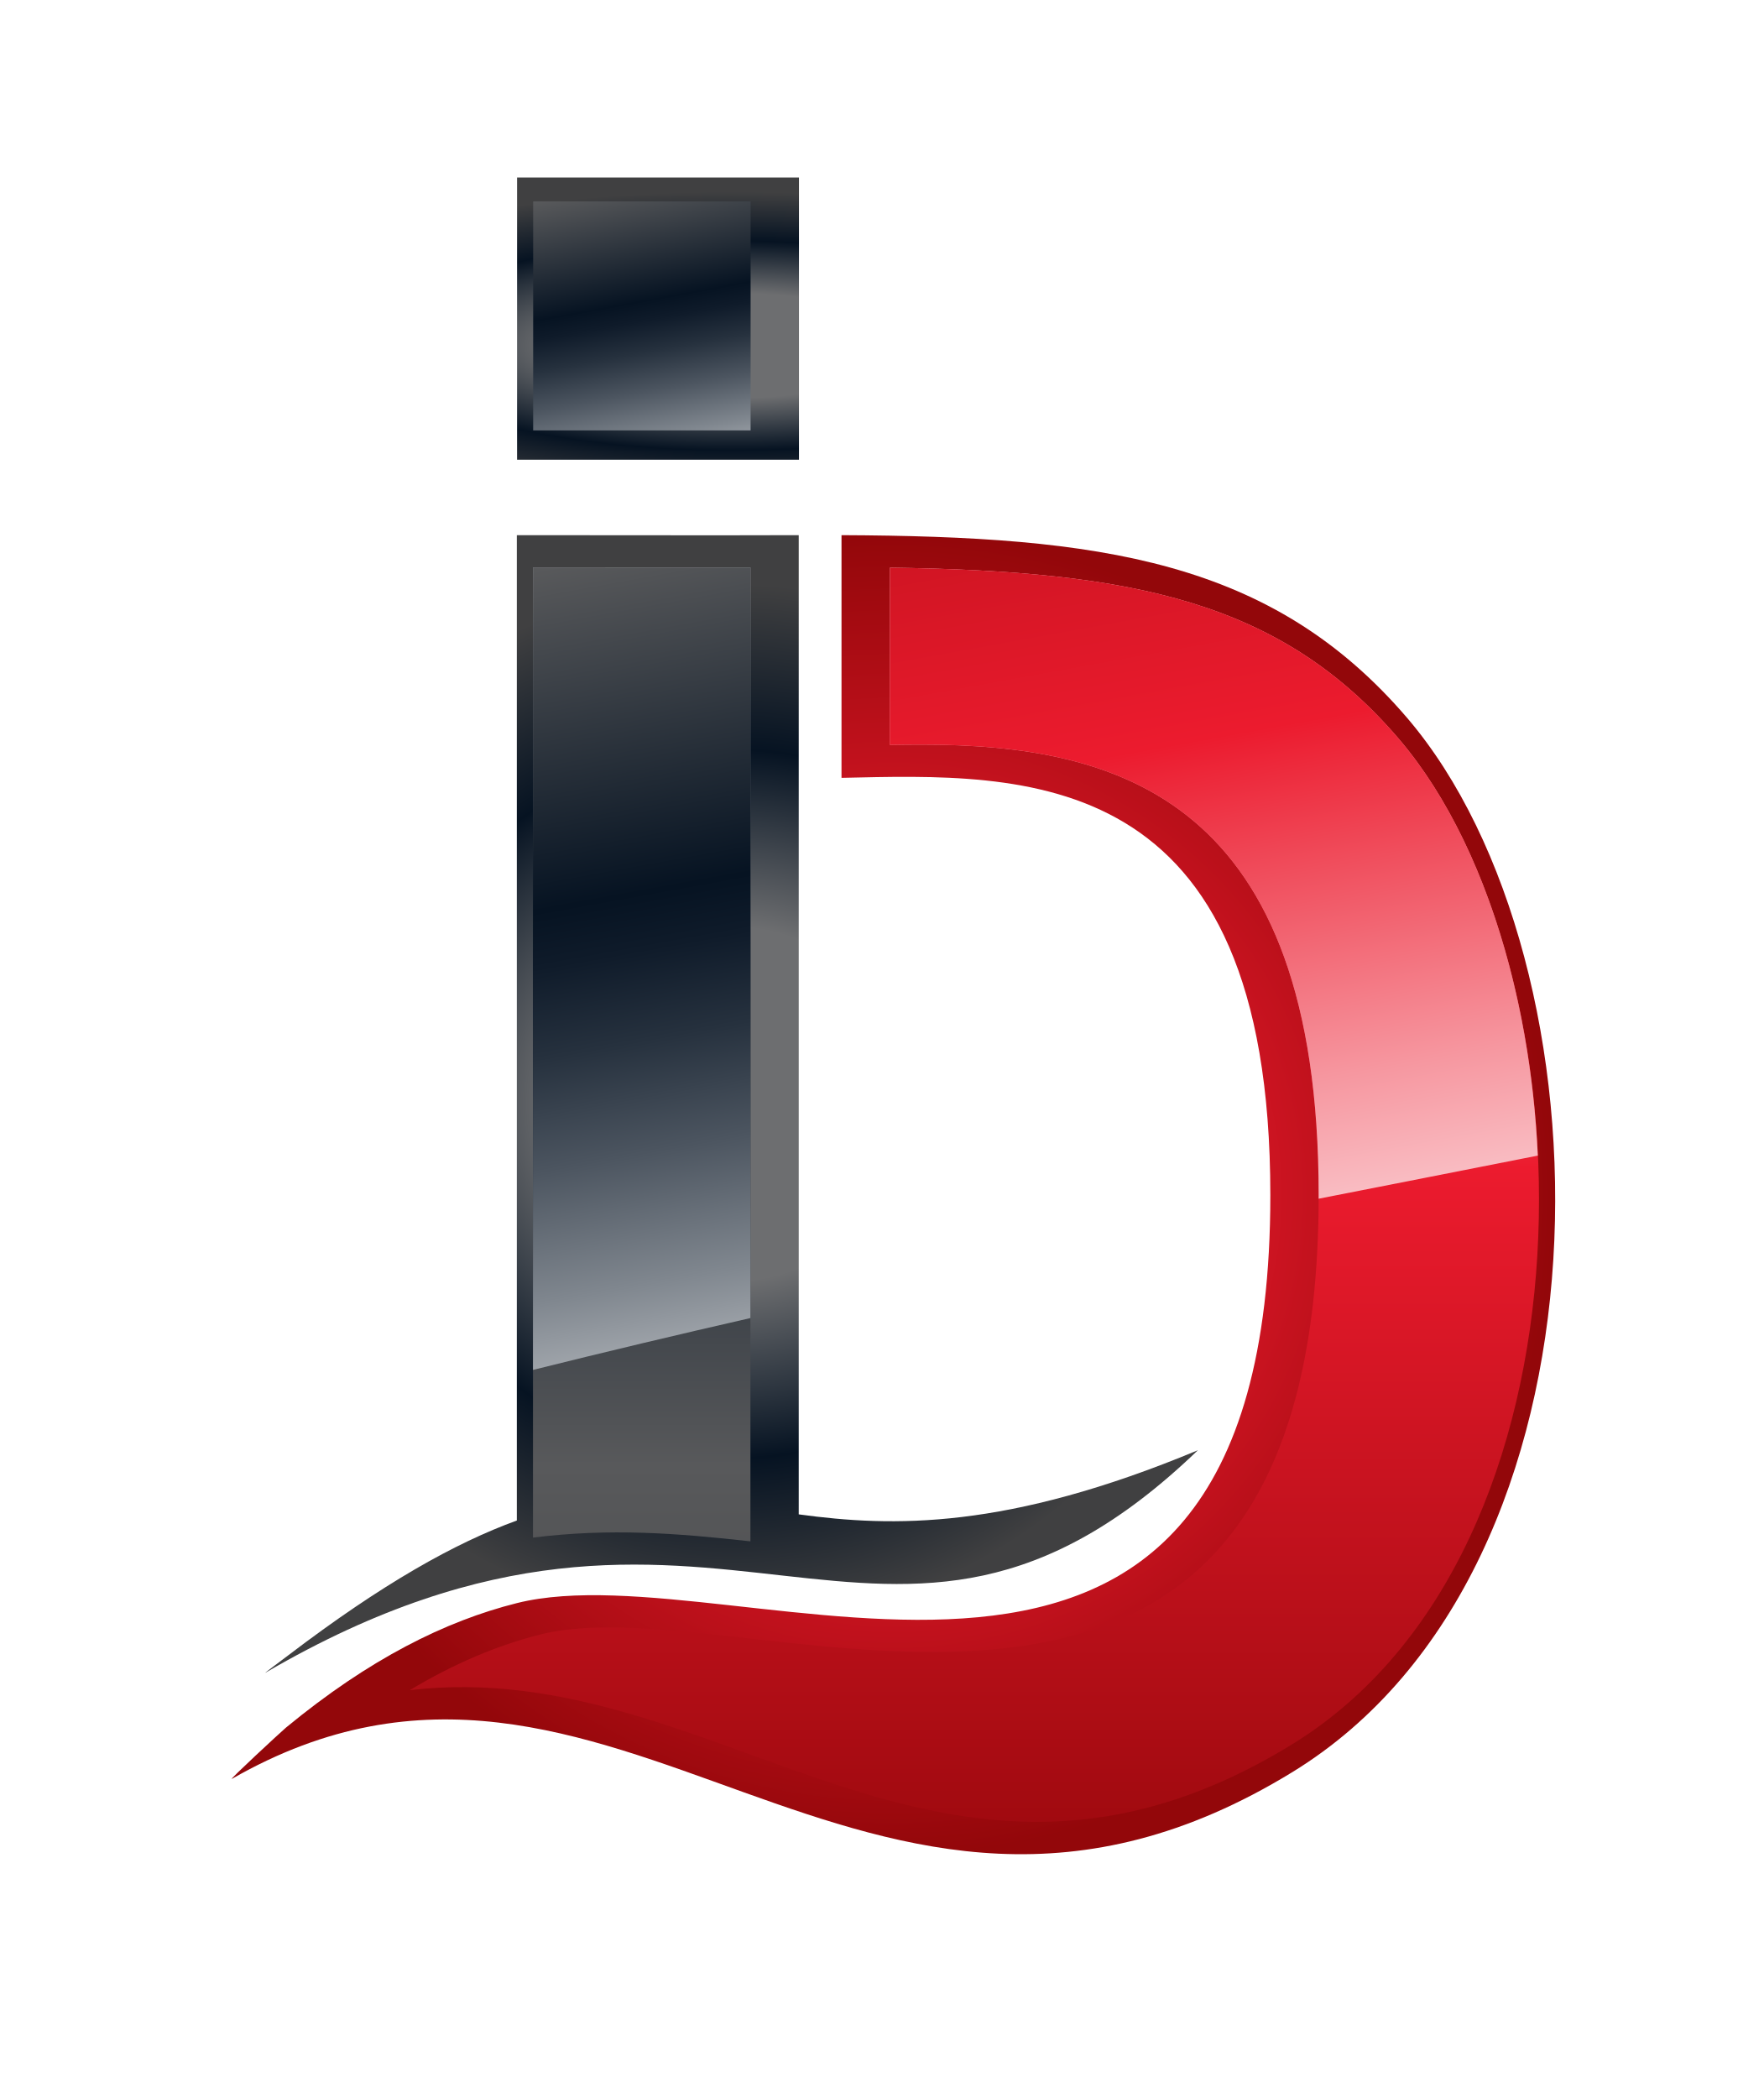
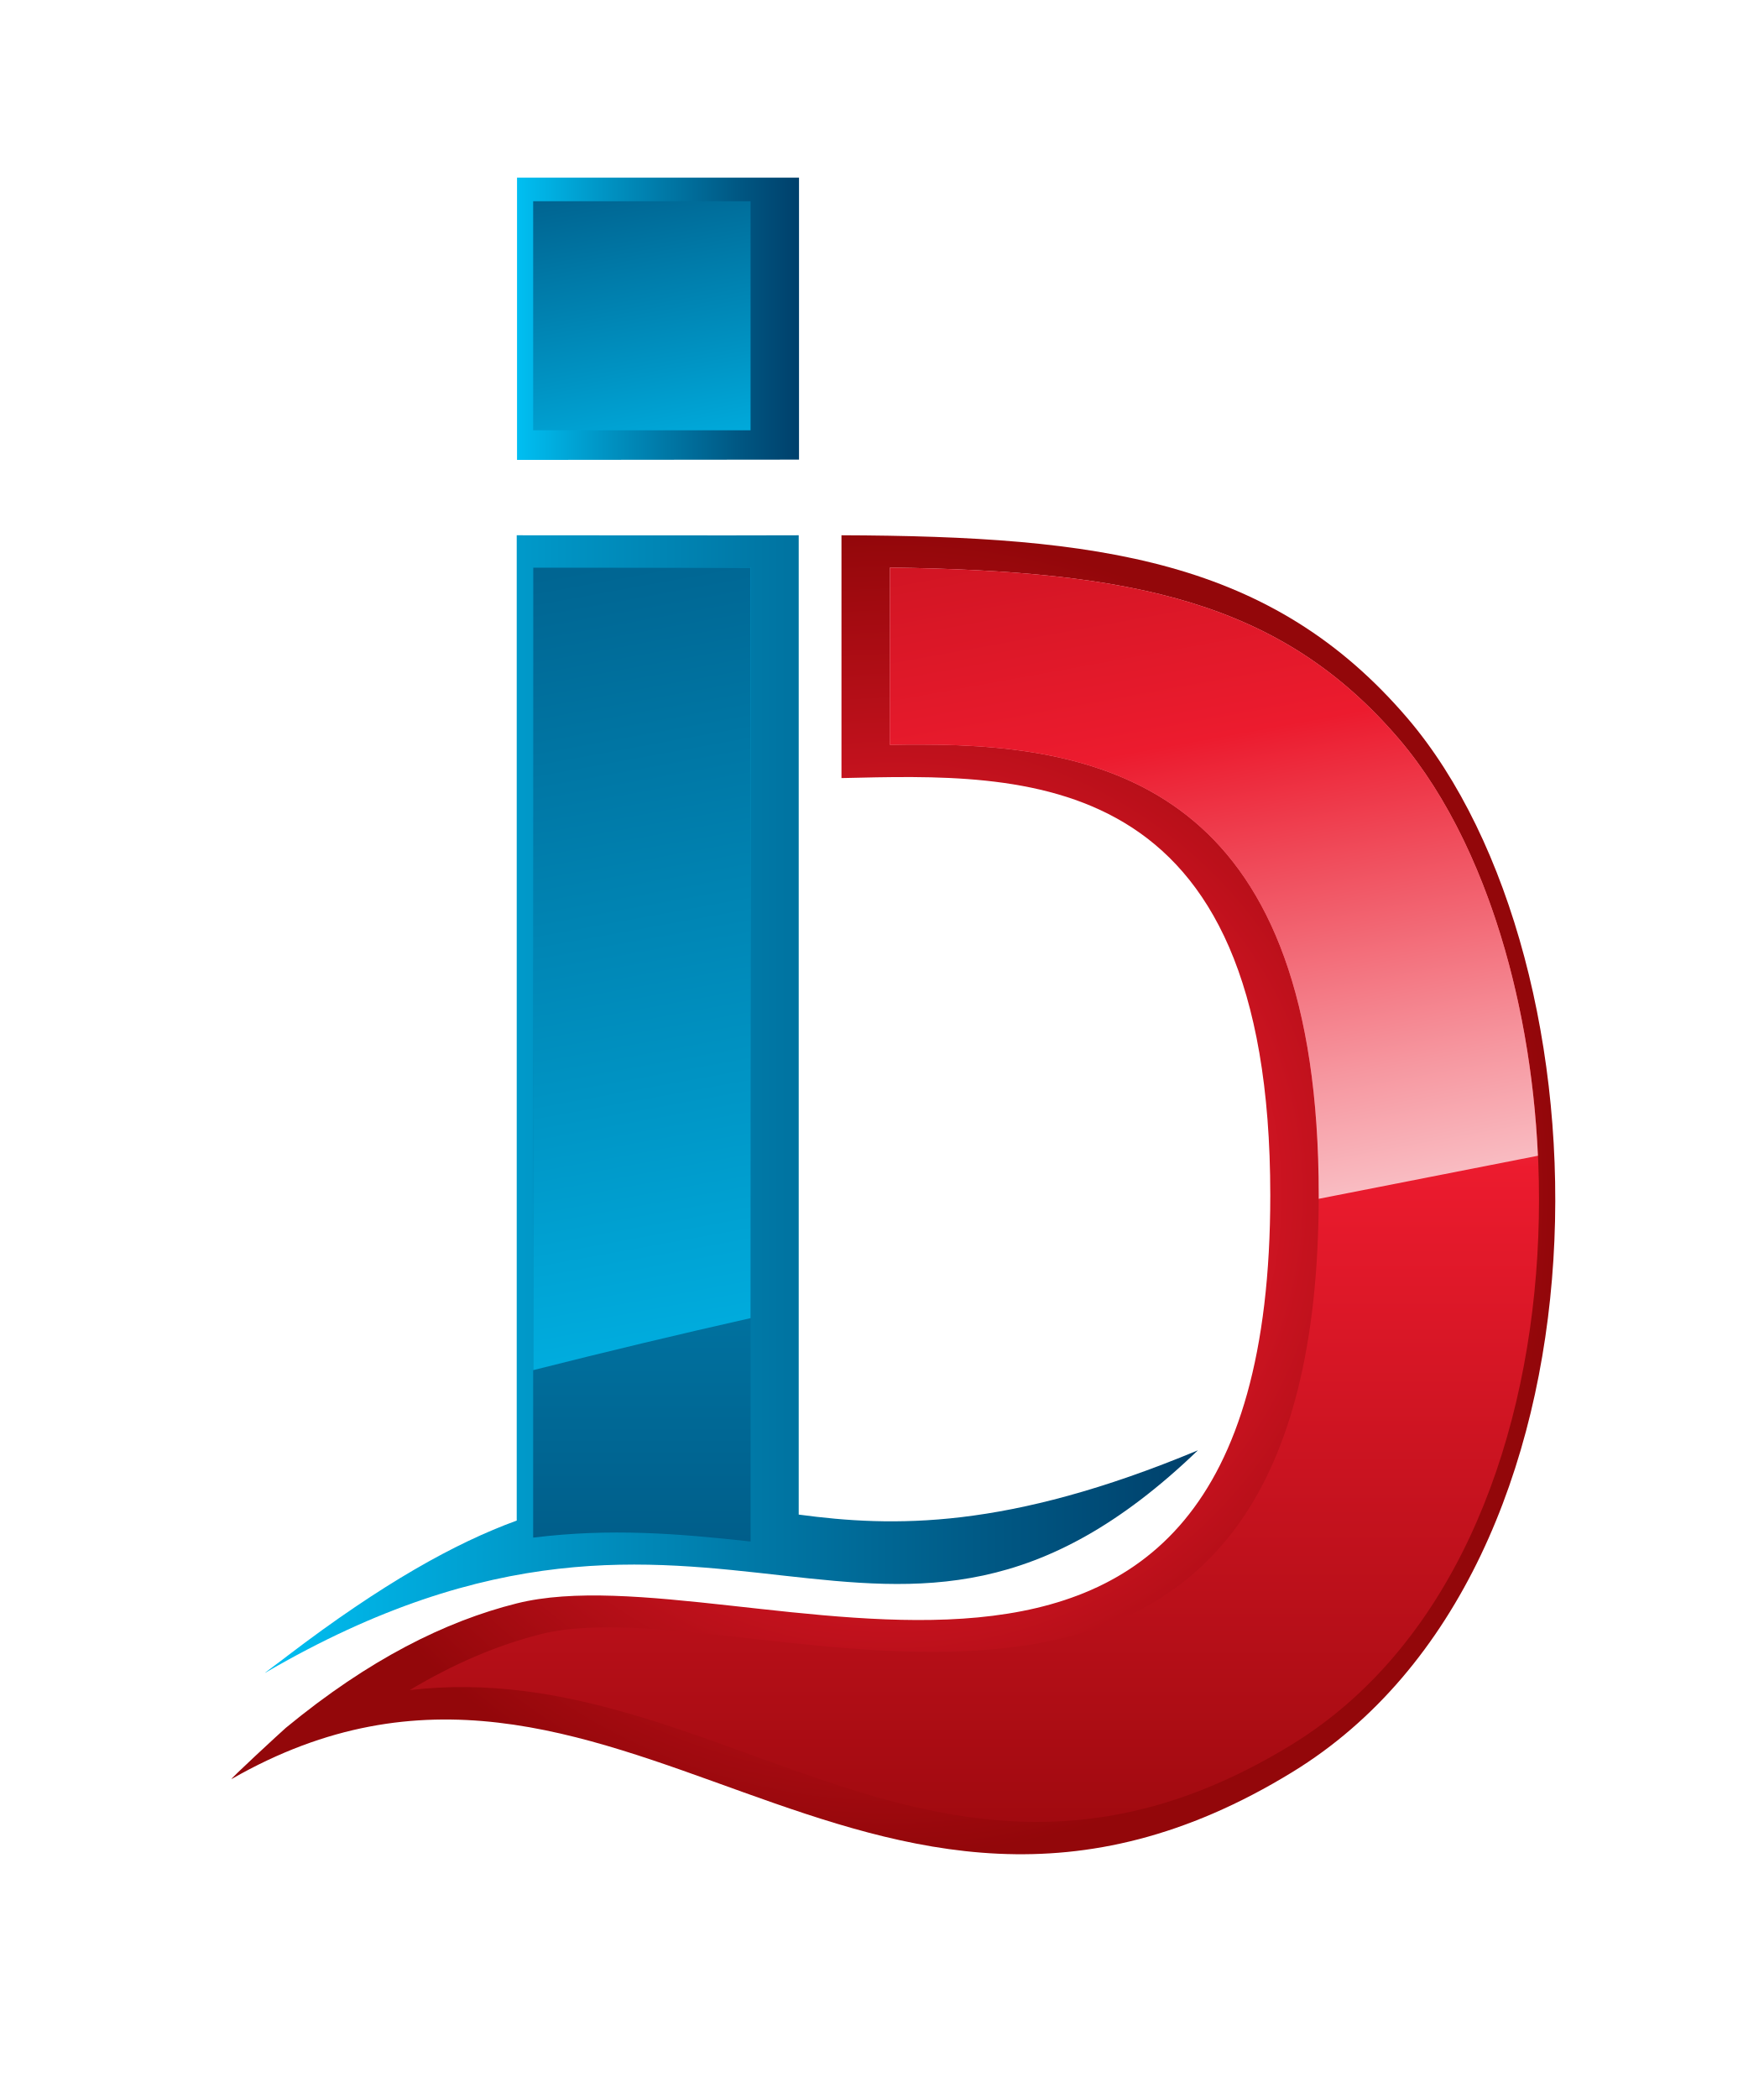
- <svg xmlns="http://www.w3.org/2000/svg" version="1.1" id="Layer_1" x="0px" y="0px" viewBox="0 0 589.79 701.62" style="enable-background:new 0 0 589.79 701.62;" xml:space="preserve">
+ <svg xmlns="http://www.w3.org/2000/svg" version="1.1" id="Layer_1" x="0px" y="0px" viewBox="0 0 589.8 701.6" style="enable-background:new 0 0 589.8 701.6;" xml:space="preserve">
  <style type="text/css">
	.st0{fill:url(#SVGID_1_);}
	.st1{fill:url(#SVGID_2_);}
	.st2{fill:url(#SVGID_3_);}
	.st3{fill:url(#SVGID_4_);}
	.st4{fill:url(#SVGID_5_);}
	.st5{fill:url(#SVGID_6_);}
	.st6{fill:url(#SVGID_7_);}
	.st7{fill:url(#SVGID_8_);}
</style>
  <g>
    <g>
      <g>
-         <radialGradient id="SVGID_1_" cx="298.787" cy="399.528" r="220.932" gradientUnits="userSpaceOnUse">
+         <radialGradient id="SVGID_1_" cx="298.788" cy="303.468" r="220.933" gradientTransform="matrix(1 0 0 -1 0 703)" gradientUnits="userSpaceOnUse">
          <stop offset="0" style="stop-color:#FFFFFF" />
          <stop offset="0.34" style="stop-color:#EC1B2E" />
          <stop offset="1" style="stop-color:#93070A" />
        </radialGradient>
-         <path class="st0" d="M470.68,240.2c-45.32-53.01-102.83-60.86-189.26-61.23v81.16c61.3-1.36,143.41-5.14,143.41,139.53     c0,213.42-176.71,117.57-251.99,136.46c-23.92,6.01-49.36,18.67-77.2,41.63c-1.39,1.15-19.62,18.02-18.06,17.13     c127.77-73.19,210.65,86.05,354.69-2.29C543.98,524.07,540.27,321.76,470.68,240.2z" />
-         <radialGradient id="SVGID_2_" cx="244.654" cy="369.203" r="173.94" gradientUnits="userSpaceOnUse">
-           <stop offset="0.34" style="stop-color:#6D6E70" />
-           <stop offset="0.681" style="stop-color:#061322" />
-           <stop offset="1" style="stop-color:#404041" />
-         </radialGradient>
-         <path class="st1" d="M400.6,484.99c-64.04,26.68-102.06,25.73-133.49,21.45V260.34v-81.37c-28.29,0.1-59.51,0-94.27,0V508.5     c-20.6,7.47-45.01,21.14-76.46,45.09c-0.85,0.66-8.52,6.35-7.6,5.8C240.56,470.84,295.38,586.24,400.6,484.99z" />
-         <radialGradient id="SVGID_3_" cx="244.721" cy="375.912" r="173.94" gradientTransform="matrix(1 0 0 0.2956 0 4.4692)" gradientUnits="userSpaceOnUse">
-           <stop offset="0.34" style="stop-color:#6D6E70" />
-           <stop offset="0.681" style="stop-color:#061322" />
-           <stop offset="1" style="stop-color:#404041" />
-         </radialGradient>
-         <path class="st2" d="M267.19,153.74V59.36c-28.29,0.03-59.51,0-94.27,0v94.38H267.19z" />
+         <path class="st0" d="M470.7,240.2c-45.3-53-102.8-60.9-189.3-61.2v81.2c61.3-1.4,143.4-5.1,143.4,139.5     c0,213.4-176.7,117.6-252,136.5c-23.9,6-49.4,18.7-77.2,41.6c-1.4,1.2-19.6,18-18.1,17.1c127.8-73.2,210.6,86,354.7-2.3     C544,524.1,540.3,321.8,470.7,240.2z" />
+         <linearGradient id="SVGID_2_" gradientUnits="userSpaceOnUse" x1="88.704" y1="333.801" x2="400.6" y2="333.801" gradientTransform="matrix(1 0 0 -1 0 703)">
+           <stop offset="0" style="stop-color:#00BFF2" />
+           <stop offset="0.31" style="stop-color:#0094C4" />
+           <stop offset="0.778" style="stop-color:#005884" />
+           <stop offset="1" style="stop-color:#00406B" />
+         </linearGradient>
+         <path class="st1" d="M400.6,485c-64,26.7-102.1,25.7-133.5,21.5V260.3V179c-28.3,0.1-59.5,0-94.3,0v329.5     c-20.6,7.5-45,21.1-76.5,45.1c-0.8,0.7-8.5,6.3-7.6,5.8C240.6,470.8,295.4,586.2,400.6,485z" />
+         <linearGradient id="SVGID_3_" gradientUnits="userSpaceOnUse" x1="172.92" y1="-145.137" x2="267.19" y2="-145.137" gradientTransform="matrix(1 0 0 -0.2956 0 63.6476)">
+           <stop offset="0" style="stop-color:#00BFF2" />
+           <stop offset="0.31" style="stop-color:#0094C4" />
+           <stop offset="0.778" style="stop-color:#005884" />
+           <stop offset="1" style="stop-color:#00406B" />
+         </linearGradient>
+         <path class="st2" d="M267.2,153.7V59.4c-28.3,0-59.5,0-94.3,0v94.4L267.2,153.7L267.2,153.7z" />
      </g>
      <g>
        <g>
-           <linearGradient id="SVGID_4_" gradientUnits="userSpaceOnUse" x1="325.845" y1="148.624" x2="325.845" y2="649.924">
+           <linearGradient id="SVGID_4_" gradientUnits="userSpaceOnUse" x1="325.848" y1="554.376" x2="325.848" y2="53.076" gradientTransform="matrix(1 0 0 -1 0 703)">
            <stop offset="0" style="stop-color:#FFFFFF" />
            <stop offset="0.483" style="stop-color:#EC1B2E" />
            <stop offset="1" style="stop-color:#93070A" />
          </linearGradient>
-           <path class="st3" d="M137.02,565.24c14.66-8.81,29.18-14.98,43.84-18.67c6.23-1.56,13.78-2.32,23.06-2.32      c78.53,0,237.07,60,237.07-144.59c0-132.74-67.16-150.64-132.87-150.64c-3.55,0-7.06,0.04-10.53,0.11v-59.29      c81.4,1.11,130.91,11.28,170.3,57.36c65.51,76.79,69.73,271.44-35.87,336.2C314.65,655.39,240.56,553,137.02,565.24z" />
+           <path class="st3" d="M137,565.2c14.7-8.8,29.2-15,43.8-18.7c6.2-1.6,13.8-2.3,23.1-2.3c78.5,0,237.1,60,237.1-144.6      C441,266.9,373.8,249,308.1,249c-3.5,0-7.1,0-10.5,0.1v-59.3c81.4,1.1,130.9,11.3,170.3,57.4c65.5,76.8,69.7,271.4-35.9,336.2      C314.6,655.4,240.6,553,137,565.2z" />
        </g>
        <g>
-           <linearGradient id="SVGID_5_" gradientUnits="userSpaceOnUse" x1="214.595" y1="148.625" x2="214.595" y2="649.92">
-             <stop offset="0" style="stop-color:#FFFFFF" />
-             <stop offset="0.34" style="stop-color:#061322" />
-             <stop offset="0.681" style="stop-color:#58595B" />
-             <stop offset="1" style="stop-color:#404041" />
+           <linearGradient id="SVGID_5_" gradientUnits="userSpaceOnUse" x1="214.6" y1="554.375" x2="214.6" y2="53.08" gradientTransform="matrix(1 0 0 -1 0 703)">
+             <stop offset="0" style="stop-color:#00BFF2" />
+             <stop offset="0.31" style="stop-color:#0094C4" />
+             <stop offset="0.778" style="stop-color:#005884" />
+             <stop offset="1" style="stop-color:#00406B" />
          </linearGradient>
-           <path class="st4" d="M250.96,515.46c-24.65-2.73-46.78-4.47-72.72-1.25V189.75c52.32,0.03,60.07,0.05,72.72,0.02V515.46z" />
+           <path class="st4" d="M251,515.5c-24.6-2.7-46.8-4.5-72.7-1.3V189.8c52.3,0,60.1,0.1,72.7,0V515.5z" />
        </g>
      </g>
      <g>
        <g>
-           <linearGradient id="SVGID_6_" gradientUnits="userSpaceOnUse" x1="436.421" y1="477.589" x2="350.2" y2="3.367">
+           <linearGradient id="SVGID_6_" gradientUnits="userSpaceOnUse" x1="436.425" y1="225.411" x2="350.204" y2="699.634" gradientTransform="matrix(1 0 0 -1 0 703)">
            <stop offset="0" style="stop-color:#FFFFFF" />
-             <stop offset="0.075" style="stop-color:#FDE1E4" />
+             <stop offset="7.500000e-02" style="stop-color:#FDE1E4" />
            <stop offset="0.238" style="stop-color:#F6969F" />
            <stop offset="0.477" style="stop-color:#EC1E31" />
            <stop offset="0.483" style="stop-color:#EC1B2E" />
            <stop offset="1" style="stop-color:#93070A" />
          </linearGradient>
-           <path class="st5" d="M440.99,399.66c0,0.41-0.01,0.81-0.01,1.22c24.42-4.8,48.86-9.58,73.3-14.42      c-2.53-54.93-19.13-107.31-46.39-139.27c-39.39-46.08-88.9-56.26-170.3-57.36v59.29c3.47-0.07,6.99-0.11,10.53-0.11      C373.83,249.02,440.99,266.92,440.99,399.66z" />
+           <path class="st5" d="M441,399.7c0,0.4,0,0.8,0,1.2c24.4-4.8,48.9-9.6,73.3-14.4c-2.5-54.9-19.1-107.3-46.4-139.3      c-39.4-46.1-88.9-56.3-170.3-57.4v59.3c3.5-0.1,7-0.1,10.5-0.1C373.8,249,441,266.9,441,399.7z" />
        </g>
        <g>
-           <linearGradient id="SVGID_7_" gradientUnits="userSpaceOnUse" x1="248.733" y1="511.71" x2="162.513" y2="37.5">
-             <stop offset="0" style="stop-color:#FFFFFF" />
-             <stop offset="0.081" style="stop-color:#C3C6CA" />
-             <stop offset="0.18" style="stop-color:#80878F" />
-             <stop offset="0.27" style="stop-color:#4C5560" />
-             <stop offset="0.347" style="stop-color:#26313E" />
-             <stop offset="0.409" style="stop-color:#0F1B2A" />
-             <stop offset="0.448" style="stop-color:#061322" />
-             <stop offset="0.681" style="stop-color:#58595B" />
-             <stop offset="1" style="stop-color:#404041" />
+           <linearGradient id="SVGID_7_" gradientUnits="userSpaceOnUse" x1="248.738" y1="191.291" x2="162.518" y2="665.501" gradientTransform="matrix(1 0 0 -1 0 703)">
+             <stop offset="0" style="stop-color:#00BFF2" />
+             <stop offset="0.31" style="stop-color:#0094C4" />
+             <stop offset="0.778" style="stop-color:#005884" />
+             <stop offset="1" style="stop-color:#00406B" />
          </linearGradient>
-           <path class="st6" d="M250.96,440.79V189.77c-12.65,0.03-20.4,0.01-72.72-0.02v268.38C202.4,452.11,226.64,446.34,250.96,440.79z      " />
+           <path class="st6" d="M251,440.8v-251c-12.6,0-20.4,0-72.7,0v268.4C202.4,452.1,226.6,446.3,251,440.8z" />
        </g>
        <g>
-           <linearGradient id="SVGID_8_" gradientUnits="userSpaceOnUse" x1="227.227" y1="174.767" x2="197.269" y2="9.997">
-             <stop offset="0" style="stop-color:#FFFFFF" />
-             <stop offset="0.081" style="stop-color:#C3C6CA" />
-             <stop offset="0.18" style="stop-color:#80878F" />
-             <stop offset="0.27" style="stop-color:#4C5560" />
-             <stop offset="0.347" style="stop-color:#26313E" />
-             <stop offset="0.409" style="stop-color:#0F1B2A" />
-             <stop offset="0.448" style="stop-color:#061322" />
-             <stop offset="0.681" style="stop-color:#58595B" />
-             <stop offset="1" style="stop-color:#404041" />
+           <linearGradient id="SVGID_8_" gradientUnits="userSpaceOnUse" x1="227.227" y1="528.233" x2="197.269" y2="693.004" gradientTransform="matrix(1 0 0 -1 0 703)">
+             <stop offset="0" style="stop-color:#00BFF2" />
+             <stop offset="0.31" style="stop-color:#0094C4" />
+             <stop offset="0.778" style="stop-color:#005884" />
+             <stop offset="1" style="stop-color:#00406B" />
          </linearGradient>
-           <path class="st7" d="M251.02,143.94V67.35c-12.65,0.01-20.4,0-72.72-0.01v76.6H251.02z" />
+           <path class="st7" d="M251,143.9V67.3c-12.6,0-20.4,0-72.7,0v76.6H251z" />
        </g>
      </g>
    </g>
  </g>
</svg>
